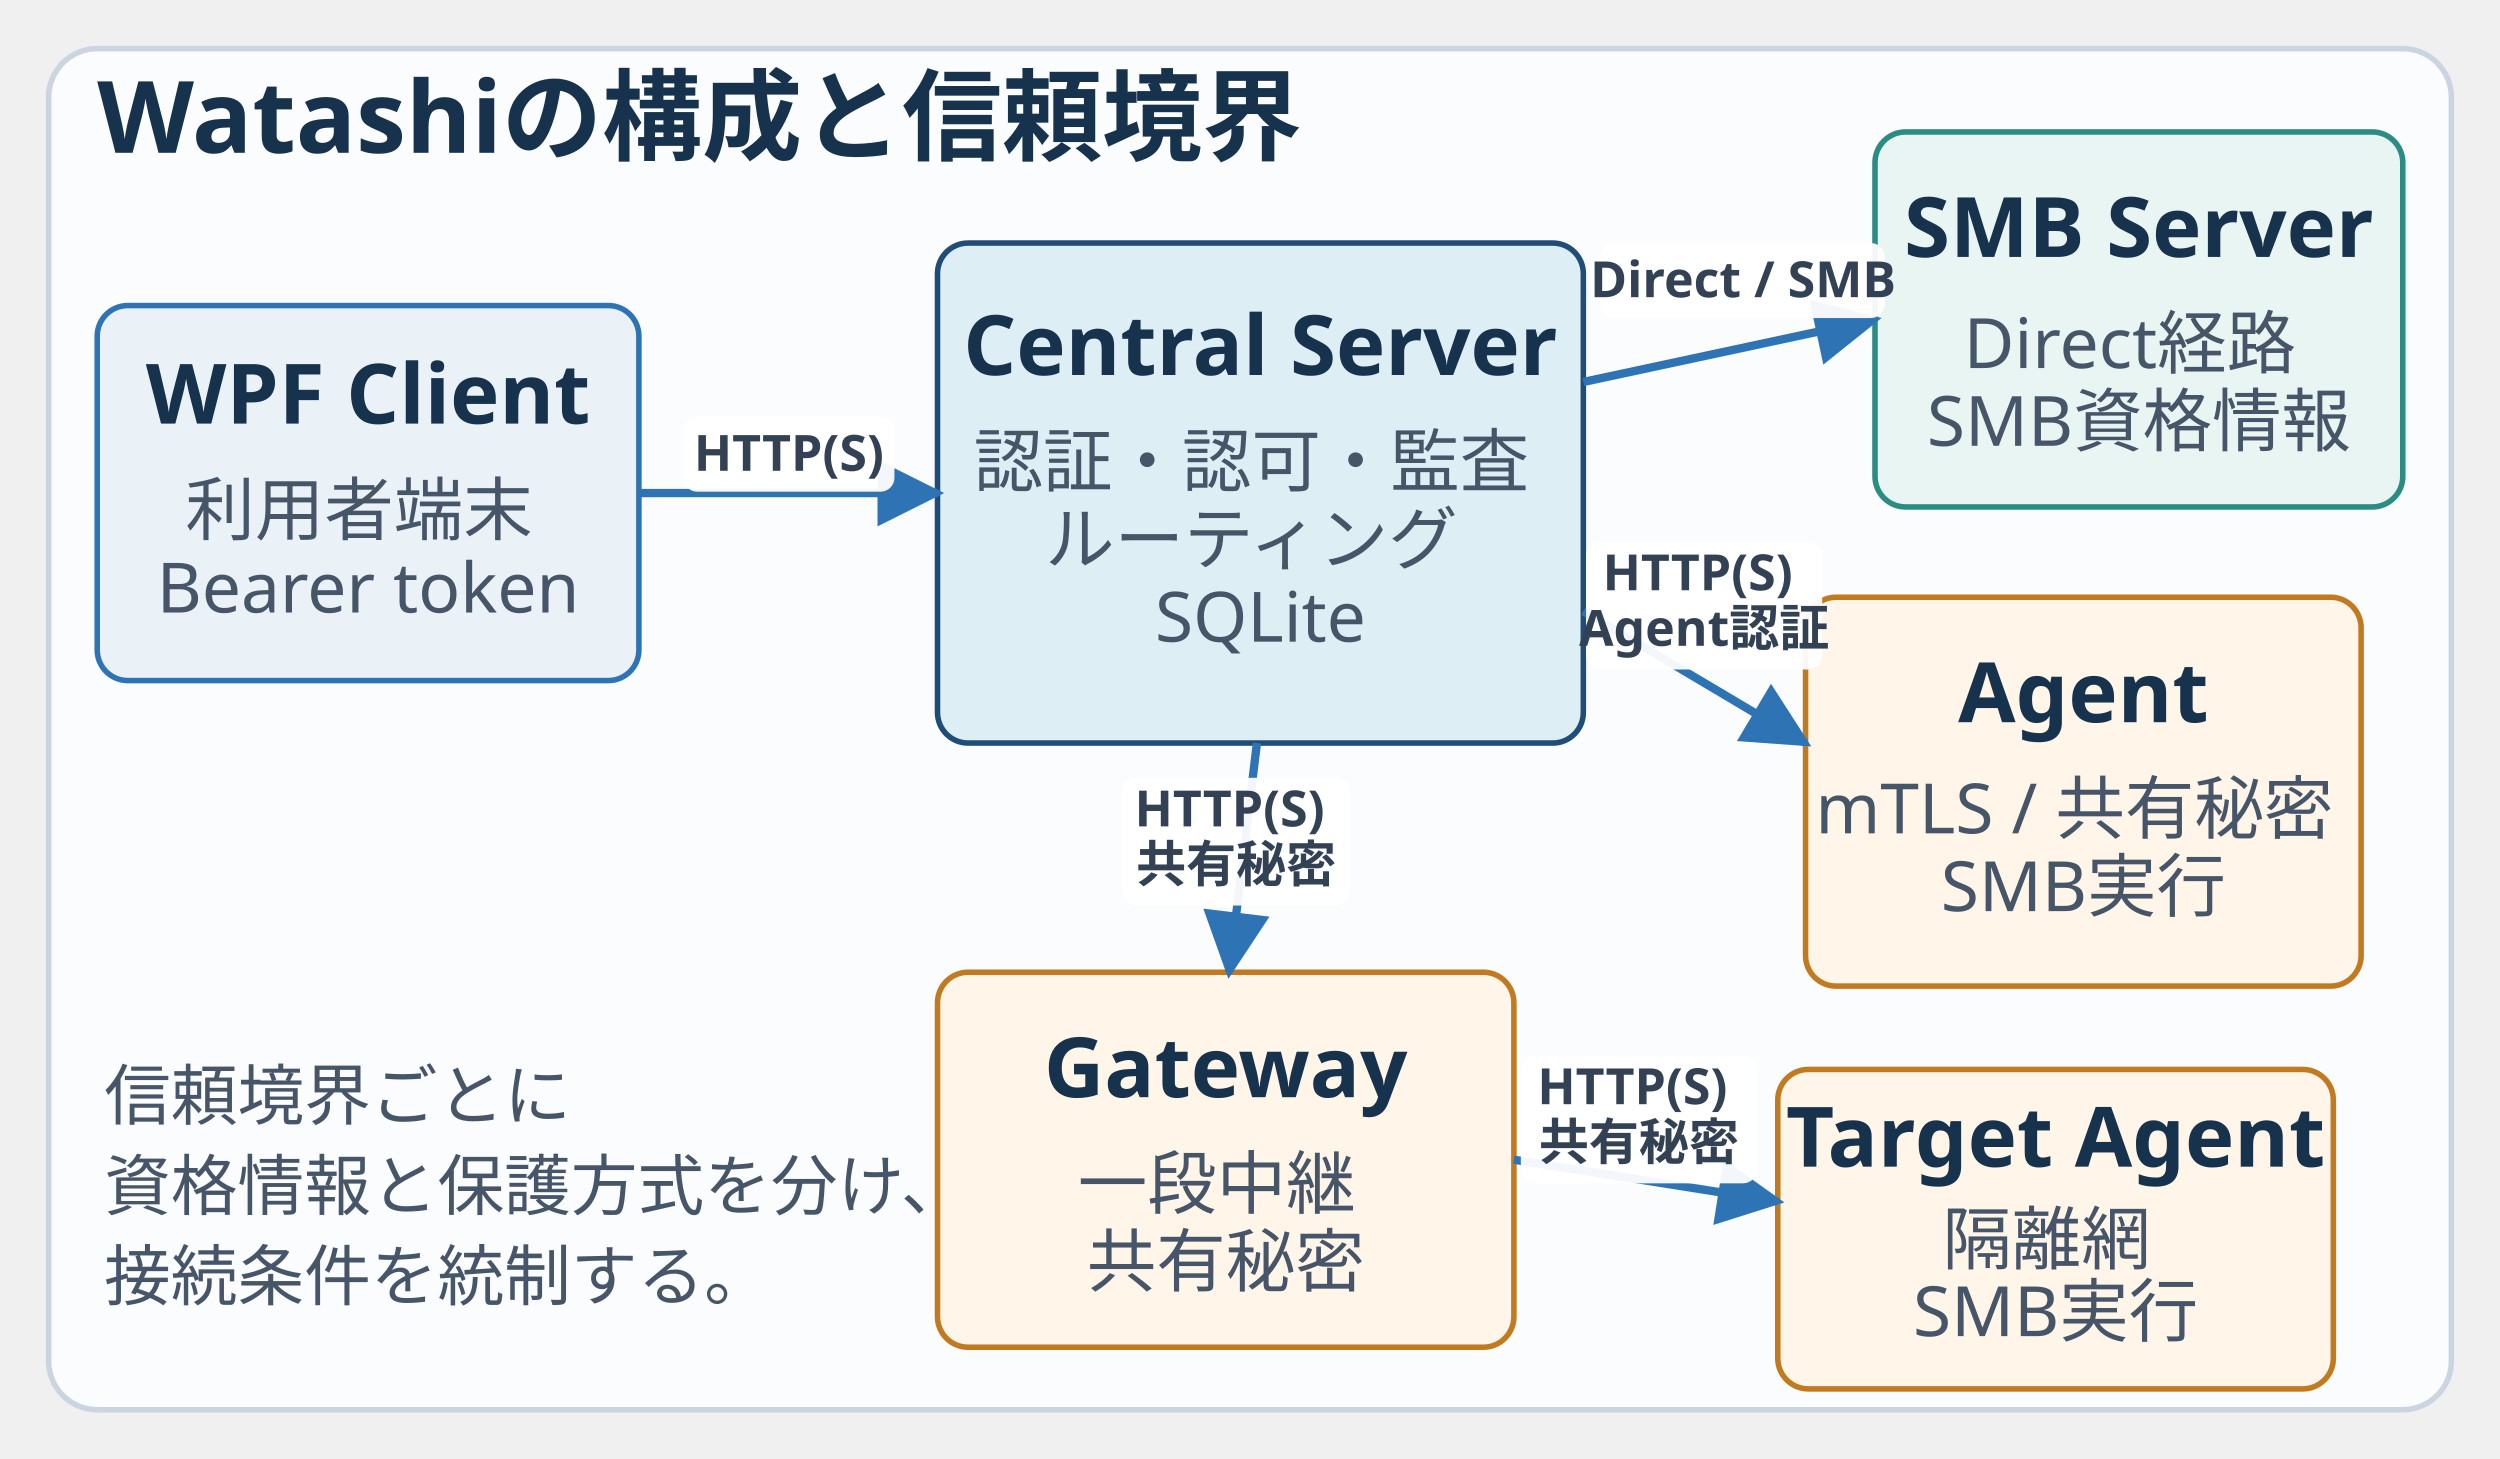
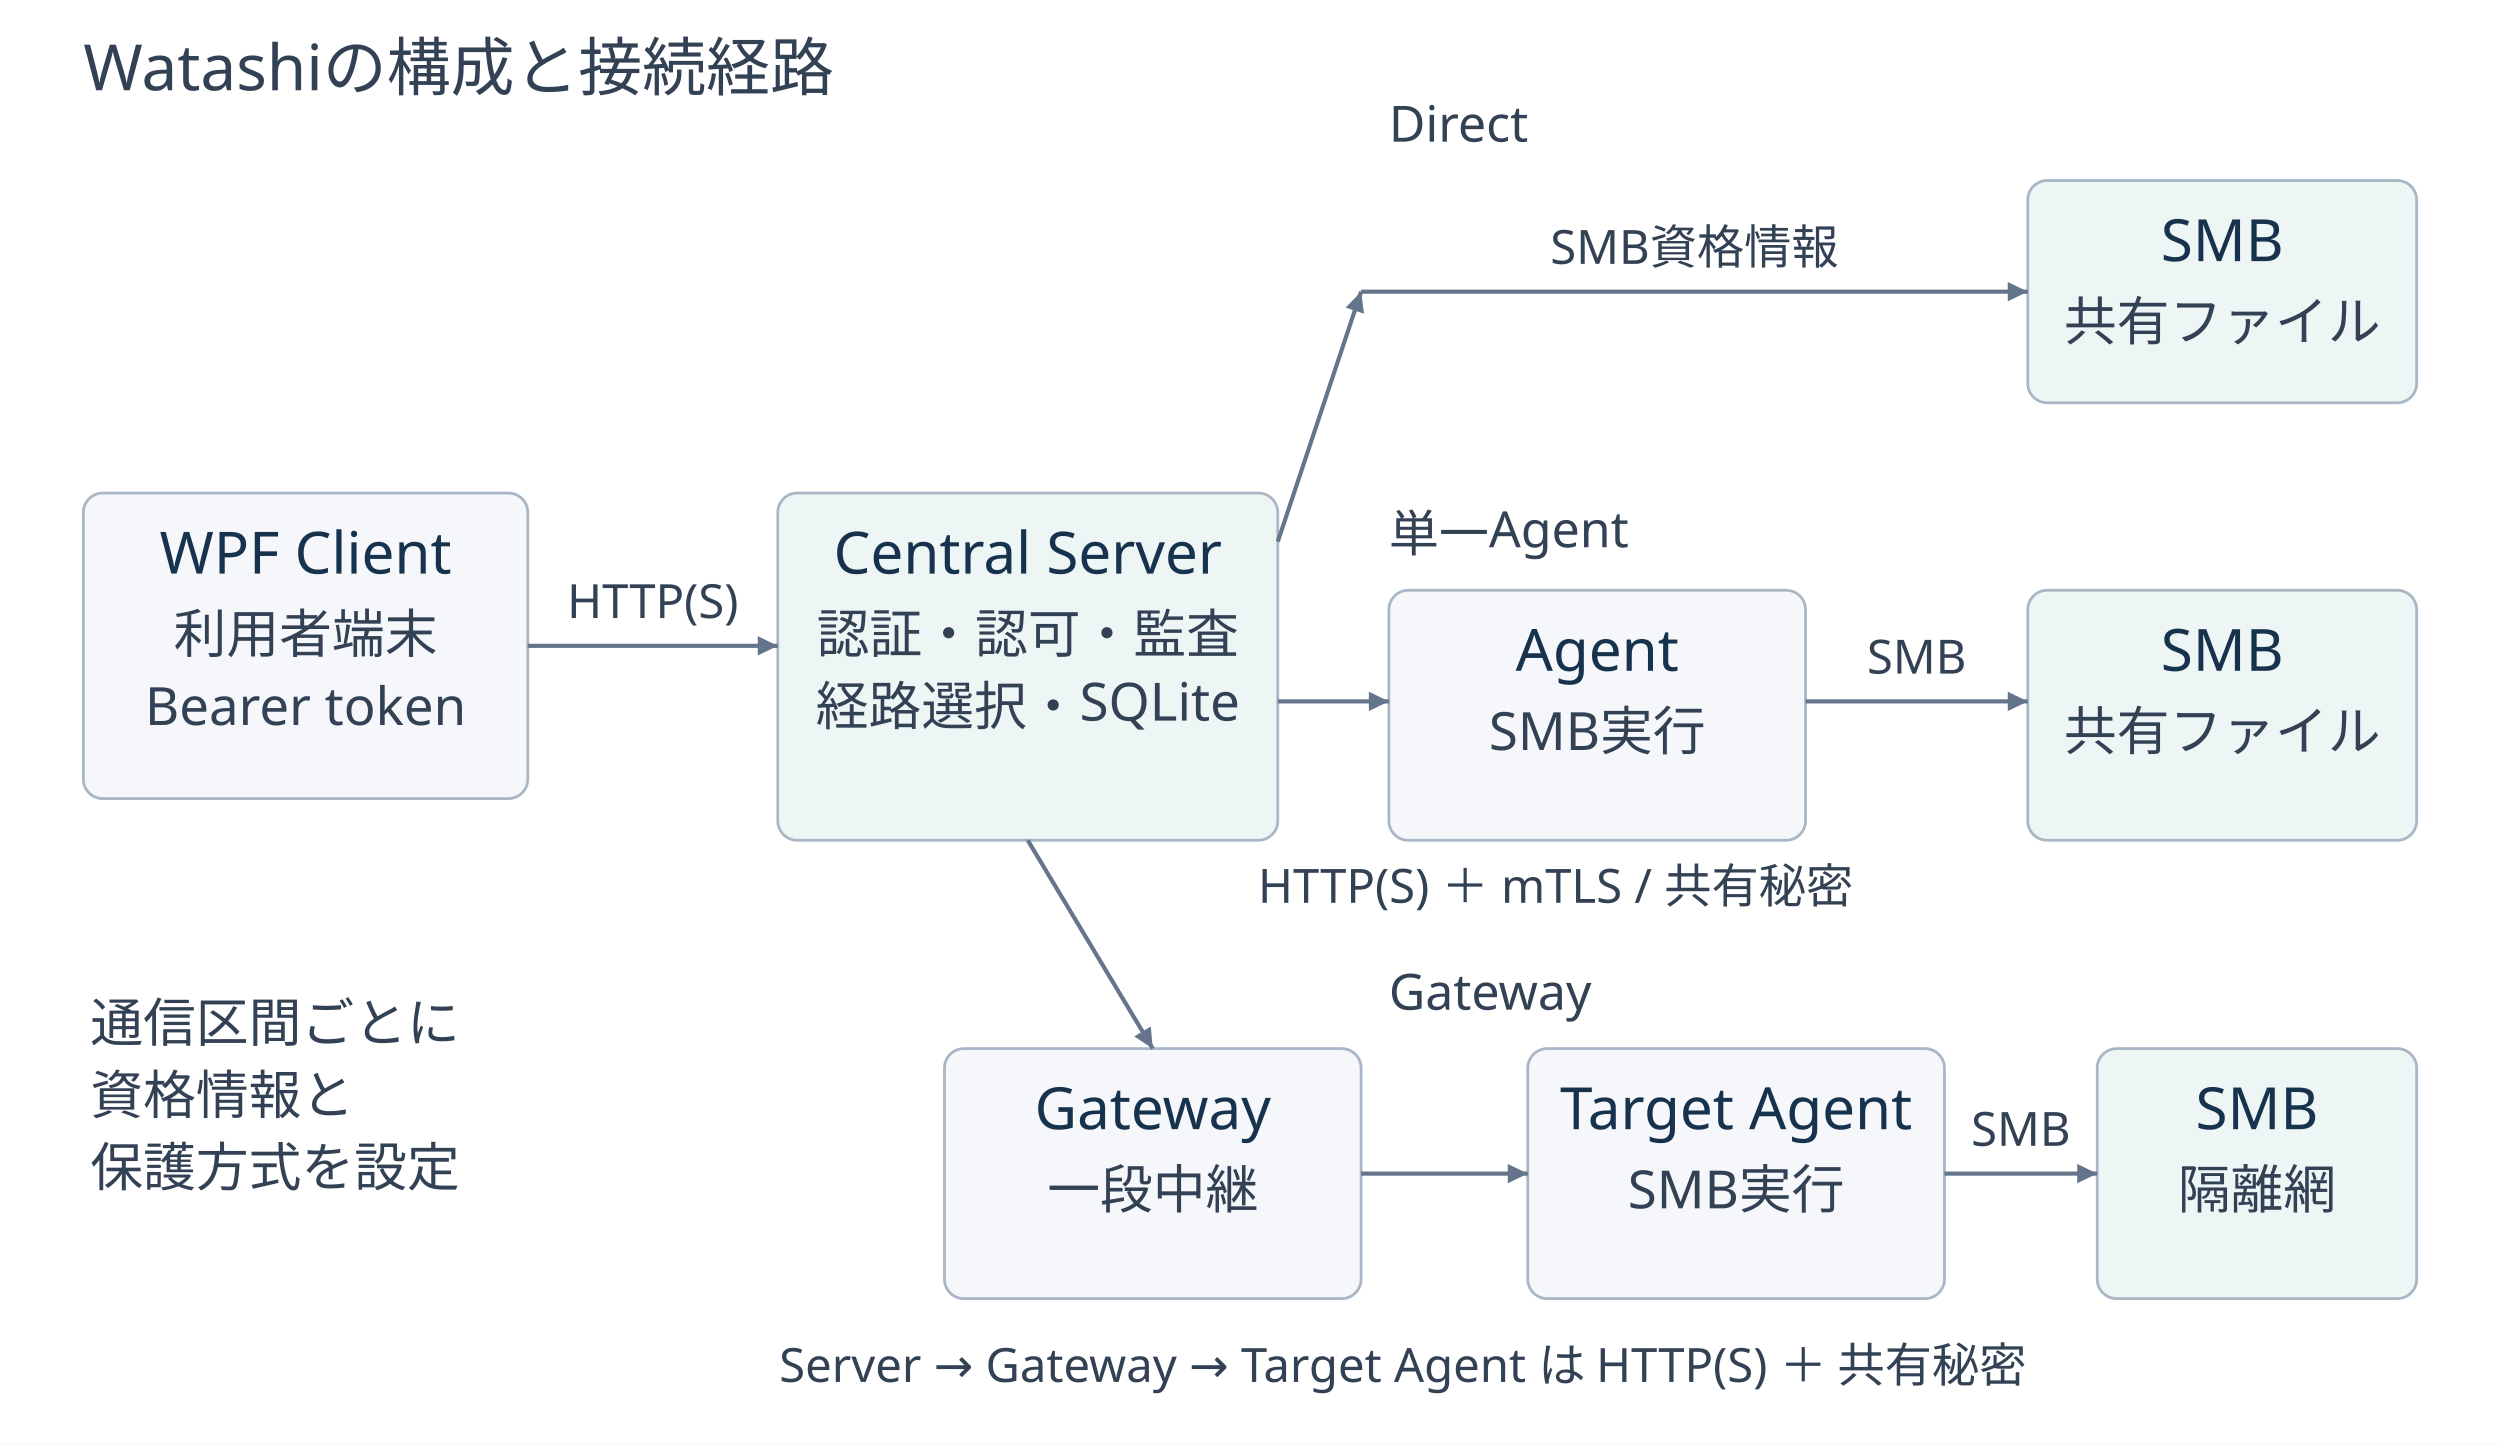
- <svg xmlns="http://www.w3.org/2000/svg" width="1800" height="1050" viewBox="0 0 1800 1050" role="img" aria-labelledby="title desc">
-   <defs>
-     <marker id="arrowBlue" viewBox="0 0 10 10" refX="9" refY="5" markerWidth="8" markerHeight="8" orient="auto-start-reverse">
-       <path d="M 0 0 L 10 5 L 0 10 z" fill="#2E74B5" />
-     </marker>
-     <style>
-       .title{font-family:'Yu Gothic',sans-serif;font-size:72px;font-weight:700;fill:#17324D}.box-title{font-family:'Yu Gothic',sans-serif;font-size:60px;font-weight:700;fill:#17324D;text-anchor:middle}.sub{font-family:'Yu Gothic',sans-serif;font-size:50px;font-weight:400;fill:#475569;text-anchor:middle}.label{font-family:'Yu Gothic',sans-serif;font-size:36px;font-weight:600;fill:#334155;text-anchor:middle}.note{font-family:'Yu Gothic',sans-serif;font-size:48px;font-weight:400;fill:#475569}
-     </style>
-   </defs>
-   <rect x="35" y="35" width="1730" height="980" rx="35" fill="#FAFCFE" stroke="#CBD5E1" stroke-width="4" />
-   <text x="70" y="110" class="title">Watashiの構成と信頼境界</text>
-   <g>
-     <rect x="70" y="220" width="390" height="270" rx="22" fill="#EAF2F8" stroke="#2E74B5" stroke-width="4" />
-     <text x="265" y="305" class="box-title">WPF Client</text>
-     <text x="265" y="385" class="sub">
-       <tspan x="265">利用者端末</tspan>
-       <tspan x="265" dy="56">Bearer token</tspan>
-     </text>
-   </g>
-   <g>
-     <rect x="675" y="175" width="465" height="360" rx="22" fill="#DDEEF5" stroke="#1F4D78" stroke-width="4" />
-     <text x="907.5" y="270" class="box-title">Central Server</text>
-     <text x="907.5" y="350" class="sub">
-       <tspan x="907.5">認証・認可・監査</tspan>
-       <tspan x="907.5" dy="56">ルーティング</tspan>
-       <tspan x="907.5" dy="56">SQLite</tspan>
-     </text>
-   </g>
-   <g>
-     <rect x="1350" y="95" width="380" height="270" rx="22" fill="#E8F5F2" stroke="#2A8C82" stroke-width="4" />
-     <text x="1540" y="185" class="box-title">SMB Server</text>
-     <text x="1540" y="265" class="sub">
-       <tspan x="1540">Direct経路</tspan>
-       <tspan x="1540" dy="56">SMB資格情報</tspan>
-     </text>
-   </g>
-   <g>
-     <rect x="1300" y="430" width="400" height="280" rx="22" fill="#FFF5E8" stroke="#C27A21" stroke-width="4" />
-     <text x="1500" y="520" class="box-title">Agent</text>
-     <text x="1500" y="600" class="sub">
-       <tspan x="1500">mTLS / 共有秘密</tspan>
-       <tspan x="1500" dy="56">SMB実行</tspan>
-     </text>
-   </g>
-   <g>
-     <rect x="675" y="700" width="415" height="270" rx="22" fill="#FFF5E8" stroke="#C27A21" stroke-width="4" />
-     <text x="882.5" y="790" class="box-title">Gateway</text>
-     <text x="882.5" y="870" class="sub">
-       <tspan x="882.5">一段中継</tspan>
-       <tspan x="882.5" dy="56">共有秘密</tspan>
-     </text>
-   </g>
-   <g>
-     <rect x="1280" y="770" width="400" height="230" rx="22" fill="#FFF5E8" stroke="#C27A21" stroke-width="4" />
-     <text x="1480" y="840" class="box-title">Target Agent</text>
-     <text x="1480" y="910" class="sub">
-       <tspan x="1480">隔離網</tspan>
-       <tspan x="1480" dy="52">SMB実行</tspan>
-     </text>
-   </g>
-   <g fill="none" stroke="#2E74B5" stroke-width="6" marker-end="url(#arrowBlue)">
-     <path d="M460 355 L675 355" />
-     <path d="M1140 275 L1350 230" />
-     <path d="M1140 440 L1300 535" />
-     <path d="M905 535 L885 700" />
-     <path d="M1090 835 L1280 865" />
-   </g>
-   <g fill="#FFFFFF" opacity="0.94">
-     <rect x="492" y="300" width="152" height="54" rx="10" />
-     <rect x="1152" y="175" width="205" height="54" rx="10" />
-     <rect x="1142" y="390" width="170" height="92" rx="10" />
-     <rect x="808" y="560" width="164" height="92" rx="10" />
-     <rect x="1095" y="760" width="170" height="92" rx="10" />
-   </g>
-   <g class="label">
-     <text x="568" y="339">HTTP(S)</text>
-     <text x="1255" y="214">Direct / SMB</text>
-     <text x="1227" y="425">
-       <tspan x="1227">HTTP(S)</tspan>
-       <tspan x="1227" dy="40">Agent認証</tspan>
-     </text>
-     <text x="890" y="595">
-       <tspan x="890">HTTP(S)</tspan>
-       <tspan x="890" dy="40">共有秘密</tspan>
-     </text>
-     <text x="1180" y="795">
-       <tspan x="1180">HTTP(S)</tspan>
-       <tspan x="1180" dy="40">共有秘密</tspan>
-     </text>
-   </g>
-   <text x="75" y="806" class="note">信頼境界ごとに</text>
-   <text x="75" y="871" class="note">資格情報と保護方式を分け、</text>
-   <text x="75" y="936" class="note">接続条件を統制する。</text>
+ <svg xmlns="http://www.w3.org/2000/svg" width="1800" height="1040" viewBox="0 0 1800 1040" role="img">
+   <rect width="1800" height="1040" fill="white" />
+   <text x="60" y="65" font-family="Yu Gothic, Meiryo, sans-serif" font-size="46" text-anchor="start" fill="#334155">Watashiの構成と接続経路</text>
+   <rect x="60" y="355" width="320" height="220" rx="14" fill="#F5F7FA" stroke="#A8B6C5" stroke-width="2" />
+   <text x="220.0" y="413" font-family="Yu Gothic, Meiryo, sans-serif" font-size="42" text-anchor="middle" fill="#17324D">WPF Client</text>
+   <text x="220.0" y="470" font-family="Yu Gothic, Meiryo, sans-serif" font-size="38" text-anchor="middle" fill="#334155">利用者端末</text>
+   <text x="220.0" y="522" font-family="Yu Gothic, Meiryo, sans-serif" font-size="38" text-anchor="middle" fill="#334155">Bearer token</text>
+   <rect x="560" y="355" width="360" height="250" rx="14" fill="#EEF5F5" stroke="#A8B6C5" stroke-width="2" />
+   <text x="740.0" y="413" font-family="Yu Gothic, Meiryo, sans-serif" font-size="42" text-anchor="middle" fill="#17324D">Central Server</text>
+   <text x="740.0" y="470" font-family="Yu Gothic, Meiryo, sans-serif" font-size="38" text-anchor="middle" fill="#334155">認証・認可・監査</text>
+   <text x="740.0" y="522" font-family="Yu Gothic, Meiryo, sans-serif" font-size="38" text-anchor="middle" fill="#334155">経路選択・SQLite</text>
+   <path d="M380 465 L560 465" stroke="#64748B" stroke-width="3" />
+   <polygon points="560,465 545.593,471.959 545.593,458.041" fill="#64748B" />
+   <text x="470.0" y="445.0" font-family="Yu Gothic, Meiryo, sans-serif" font-size="34" text-anchor="middle" fill="#334155">HTTP(S)</text>
+   <text x="1000" y="102" font-family="Yu Gothic, Meiryo, sans-serif" font-size="36" text-anchor="start" fill="#334155">Direct</text>
+   <text x="1000" y="397" font-family="Yu Gothic, Meiryo, sans-serif" font-size="36" text-anchor="start" fill="#334155">単一Agent</text>
+   <text x="1000" y="727" font-family="Yu Gothic, Meiryo, sans-serif" font-size="36" text-anchor="start" fill="#334155">Gateway</text>
+   <rect x="1460" y="130" width="280" height="160" rx="14" fill="#EEF5F5" stroke="#A8B6C5" stroke-width="2" />
+   <text x="1600.0" y="188" font-family="Yu Gothic, Meiryo, sans-serif" font-size="42" text-anchor="middle" fill="#17324D">SMB</text>
+   <text x="1600.0" y="245" font-family="Yu Gothic, Meiryo, sans-serif" font-size="38" text-anchor="middle" fill="#334155">共有ファイル</text>
+   <path d="M920 390 L980 210" stroke="#64748B" stroke-width="3" />
+   <polygon points="980,210 982.046,225.869 968.842,221.467" fill="#64748B" />
+   <path d="M980 210 L1460 210" stroke="#64748B" stroke-width="3" />
+   <polygon points="1460,210 1445.593,216.959 1445.593,203.041" fill="#64748B" />
+   <text x="1220.0" y="190.0" font-family="Yu Gothic, Meiryo, sans-serif" font-size="34" text-anchor="middle" fill="#334155">SMB資格情報</text>
+   <rect x="1000" y="425" width="300" height="180" rx="14" fill="#F5F7FA" stroke="#A8B6C5" stroke-width="2" />
+   <text x="1150.0" y="483" font-family="Yu Gothic, Meiryo, sans-serif" font-size="42" text-anchor="middle" fill="#17324D">Agent</text>
+   <text x="1150.0" y="540" font-family="Yu Gothic, Meiryo, sans-serif" font-size="38" text-anchor="middle" fill="#334155">SMB実行</text>
+   <rect x="1460" y="425" width="280" height="180" rx="14" fill="#EEF5F5" stroke="#A8B6C5" stroke-width="2" />
+   <text x="1600.0" y="483" font-family="Yu Gothic, Meiryo, sans-serif" font-size="42" text-anchor="middle" fill="#17324D">SMB</text>
+   <text x="1600.0" y="540" font-family="Yu Gothic, Meiryo, sans-serif" font-size="38" text-anchor="middle" fill="#334155">共有ファイル</text>
+   <path d="M920 505 L1000 505" stroke="#64748B" stroke-width="3" />
+   <polygon points="1000,505 985.593,511.959 985.593,498.041" fill="#64748B" />
+   <path d="M1300 505 L1460 505" stroke="#64748B" stroke-width="3" />
+   <polygon points="1460,505 1445.593,511.959 1445.593,498.041" fill="#64748B" />
+   <text x="1380.0" y="485.0" font-family="Yu Gothic, Meiryo, sans-serif" font-size="34" text-anchor="middle" fill="#334155">SMB</text>
+   <text x="1120" y="650" font-family="Yu Gothic, Meiryo, sans-serif" font-size="34" text-anchor="middle" fill="#334155">HTTP(S) ＋ mTLS / 共有秘密</text>
+   <rect x="680" y="755" width="300" height="180" rx="14" fill="#F5F7FA" stroke="#A8B6C5" stroke-width="2" />
+   <text x="830.0" y="813" font-family="Yu Gothic, Meiryo, sans-serif" font-size="42" text-anchor="middle" fill="#17324D">Gateway</text>
+   <text x="830.0" y="870" font-family="Yu Gothic, Meiryo, sans-serif" font-size="38" text-anchor="middle" fill="#334155">一段中継</text>
+   <rect x="1100" y="755" width="300" height="180" rx="14" fill="#F5F7FA" stroke="#A8B6C5" stroke-width="2" />
+   <text x="1250.0" y="813" font-family="Yu Gothic, Meiryo, sans-serif" font-size="42" text-anchor="middle" fill="#17324D">Target Agent</text>
+   <text x="1250.0" y="870" font-family="Yu Gothic, Meiryo, sans-serif" font-size="38" text-anchor="middle" fill="#334155">SMB実行</text>
+   <rect x="1510" y="755" width="230" height="180" rx="14" fill="#EEF5F5" stroke="#A8B6C5" stroke-width="2" />
+   <text x="1625.0" y="813" font-family="Yu Gothic, Meiryo, sans-serif" font-size="42" text-anchor="middle" fill="#17324D">SMB</text>
+   <text x="1625.0" y="870" font-family="Yu Gothic, Meiryo, sans-serif" font-size="38" text-anchor="middle" fill="#334155">隔離網</text>
+   <path d="M740 605 L830 755" stroke="#64748B" stroke-width="3" />
+   <polygon points="830,755 816.62,746.227 828.555,739.065" fill="#64748B" />
+   <path d="M980 845 L1100 845" stroke="#64748B" stroke-width="3" />
+   <polygon points="1100,845 1085.593,851.959 1085.593,838.041" fill="#64748B" />
+   <path d="M1400 845 L1510 845" stroke="#64748B" stroke-width="3" />
+   <polygon points="1510,845 1495.593,851.959 1495.593,838.041" fill="#64748B" />
+   <text x="1455.0" y="825.0" font-family="Yu Gothic, Meiryo, sans-serif" font-size="34" text-anchor="middle" fill="#334155">SMB</text>
+   <text x="1010" y="995" font-family="Yu Gothic, Meiryo, sans-serif" font-size="34" text-anchor="middle" fill="#334155">Server → Gateway → Target Agent は HTTP(S) ＋ 共有秘密</text>
+   <text x="65" y="750" font-family="Yu Gothic, Meiryo, sans-serif" font-size="38" text-anchor="start" fill="#334155">通信区間ごとに</text>
+   <text x="65" y="802" font-family="Yu Gothic, Meiryo, sans-serif" font-size="38" text-anchor="start" fill="#334155">資格情報と</text>
+   <text x="65" y="854" font-family="Yu Gothic, Meiryo, sans-serif" font-size="38" text-anchor="start" fill="#334155">保護方式を設定</text>
</svg>
